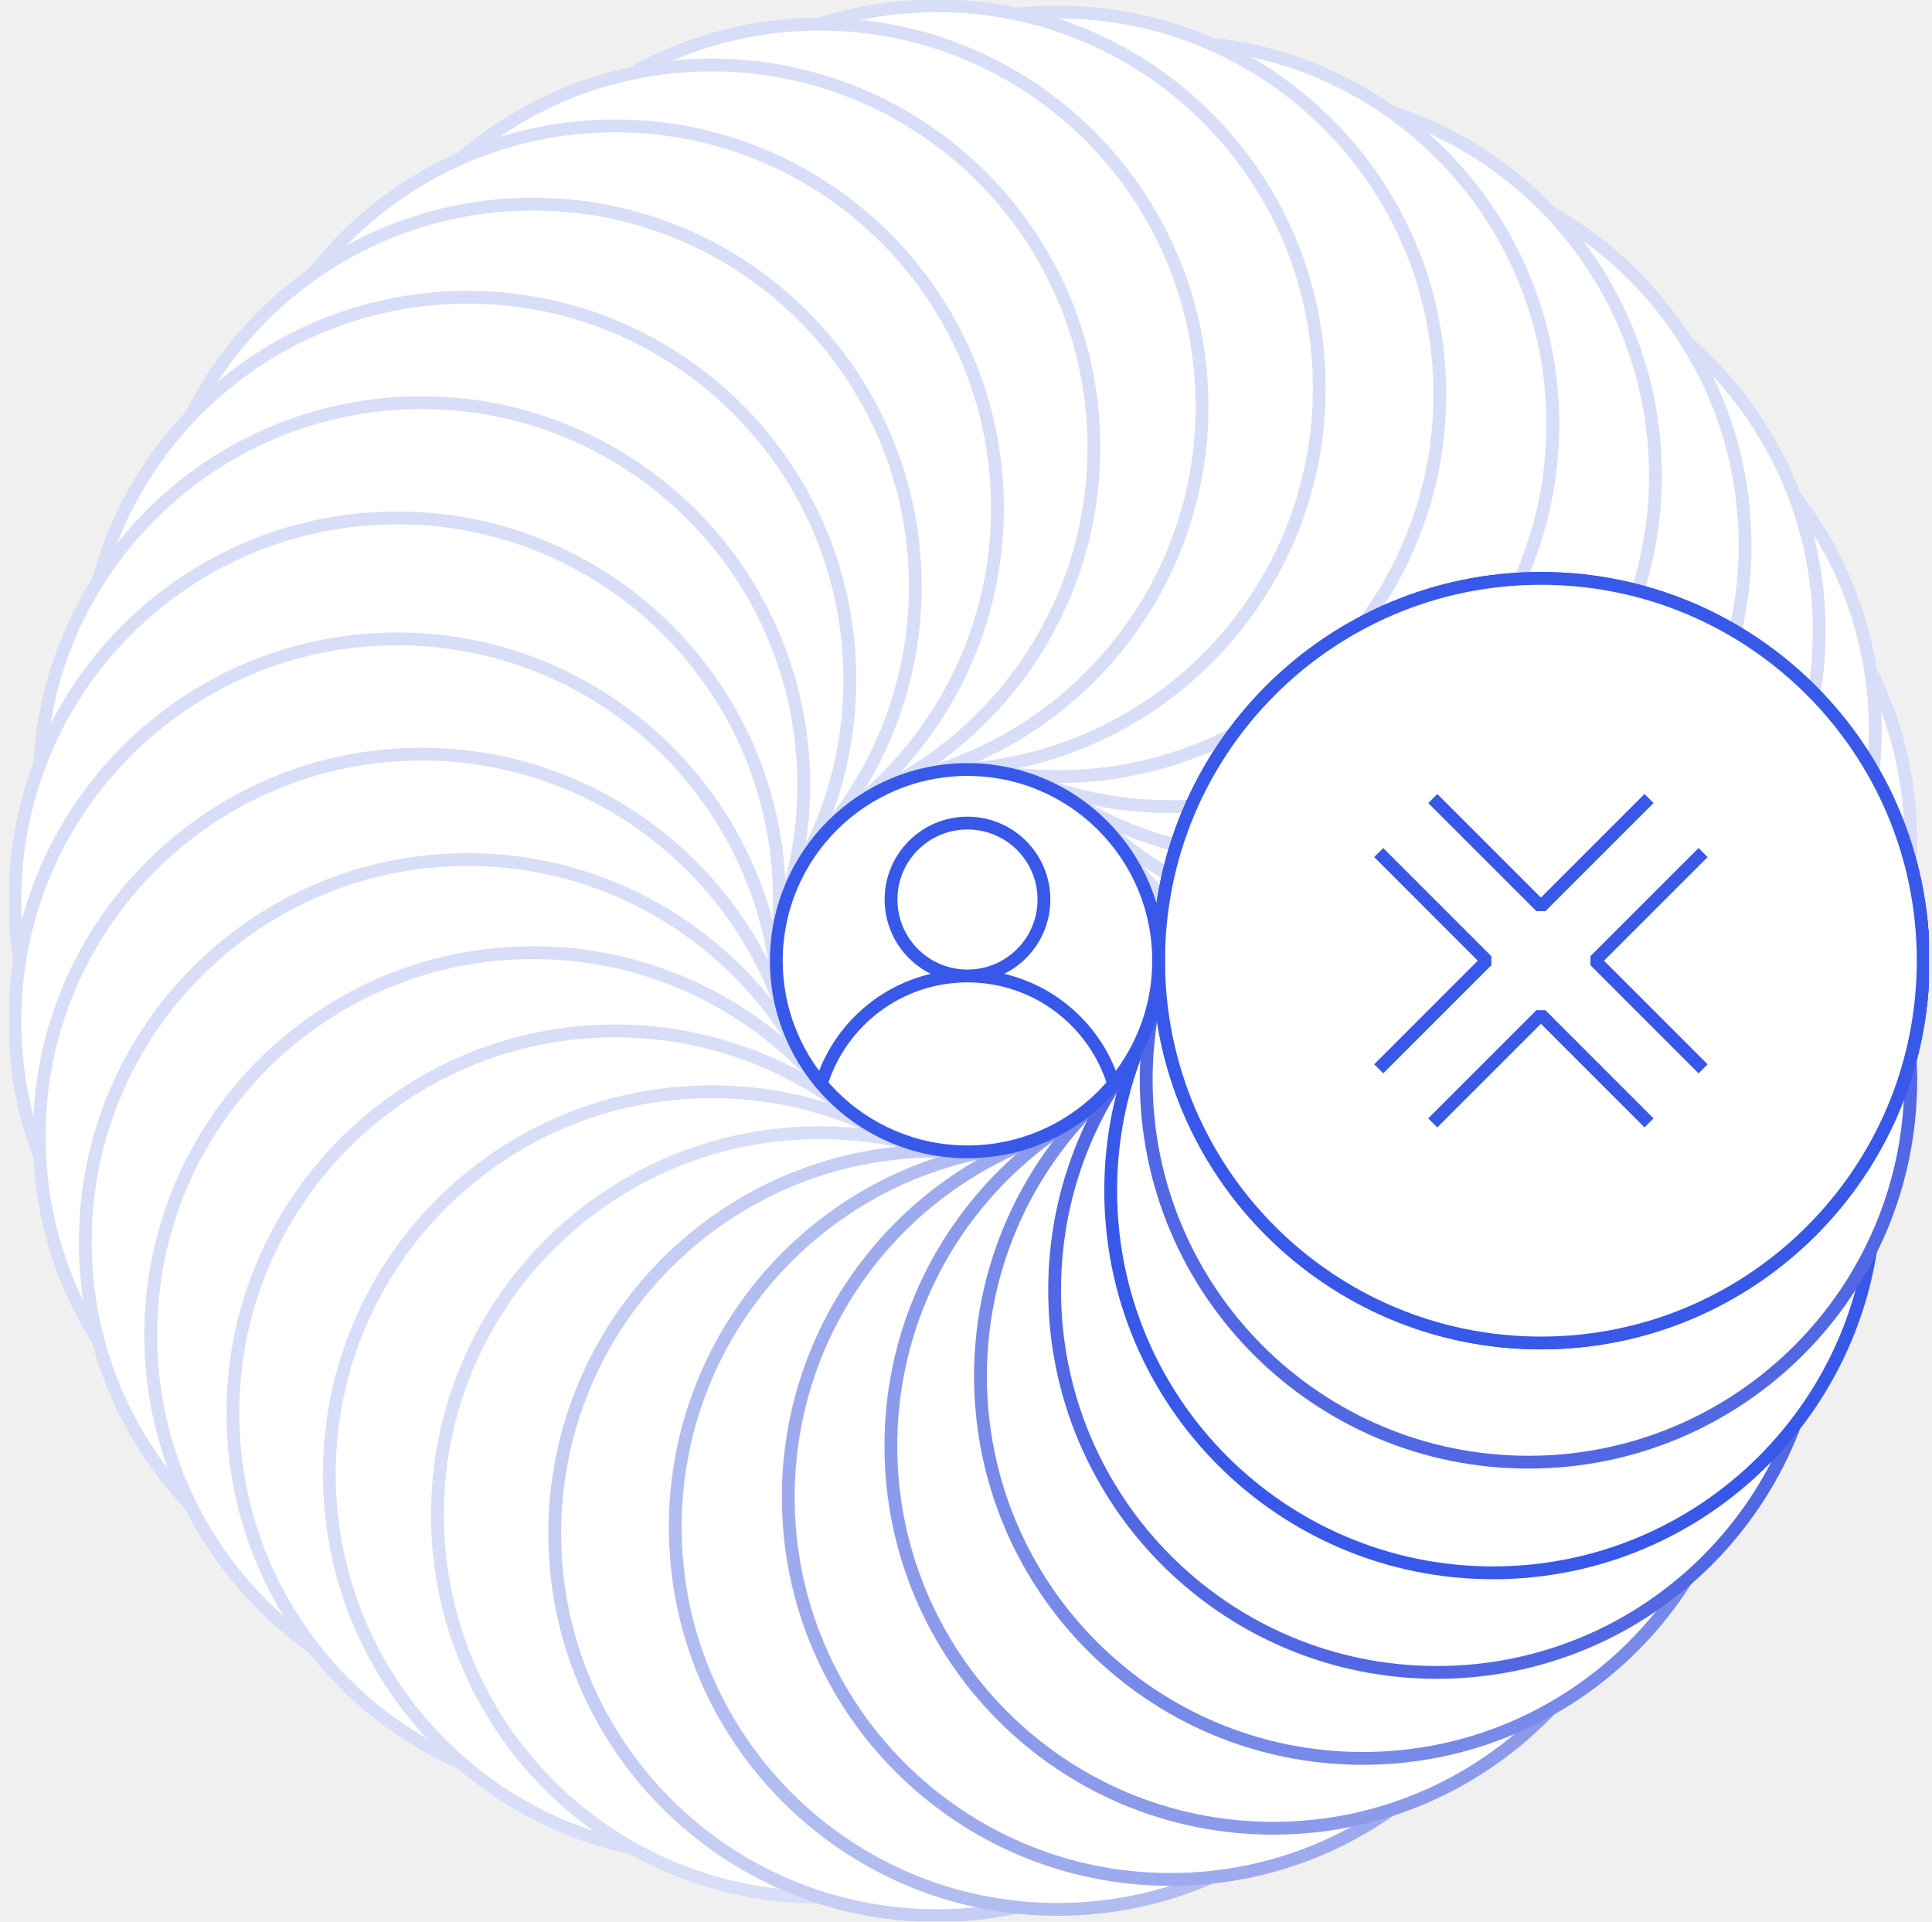
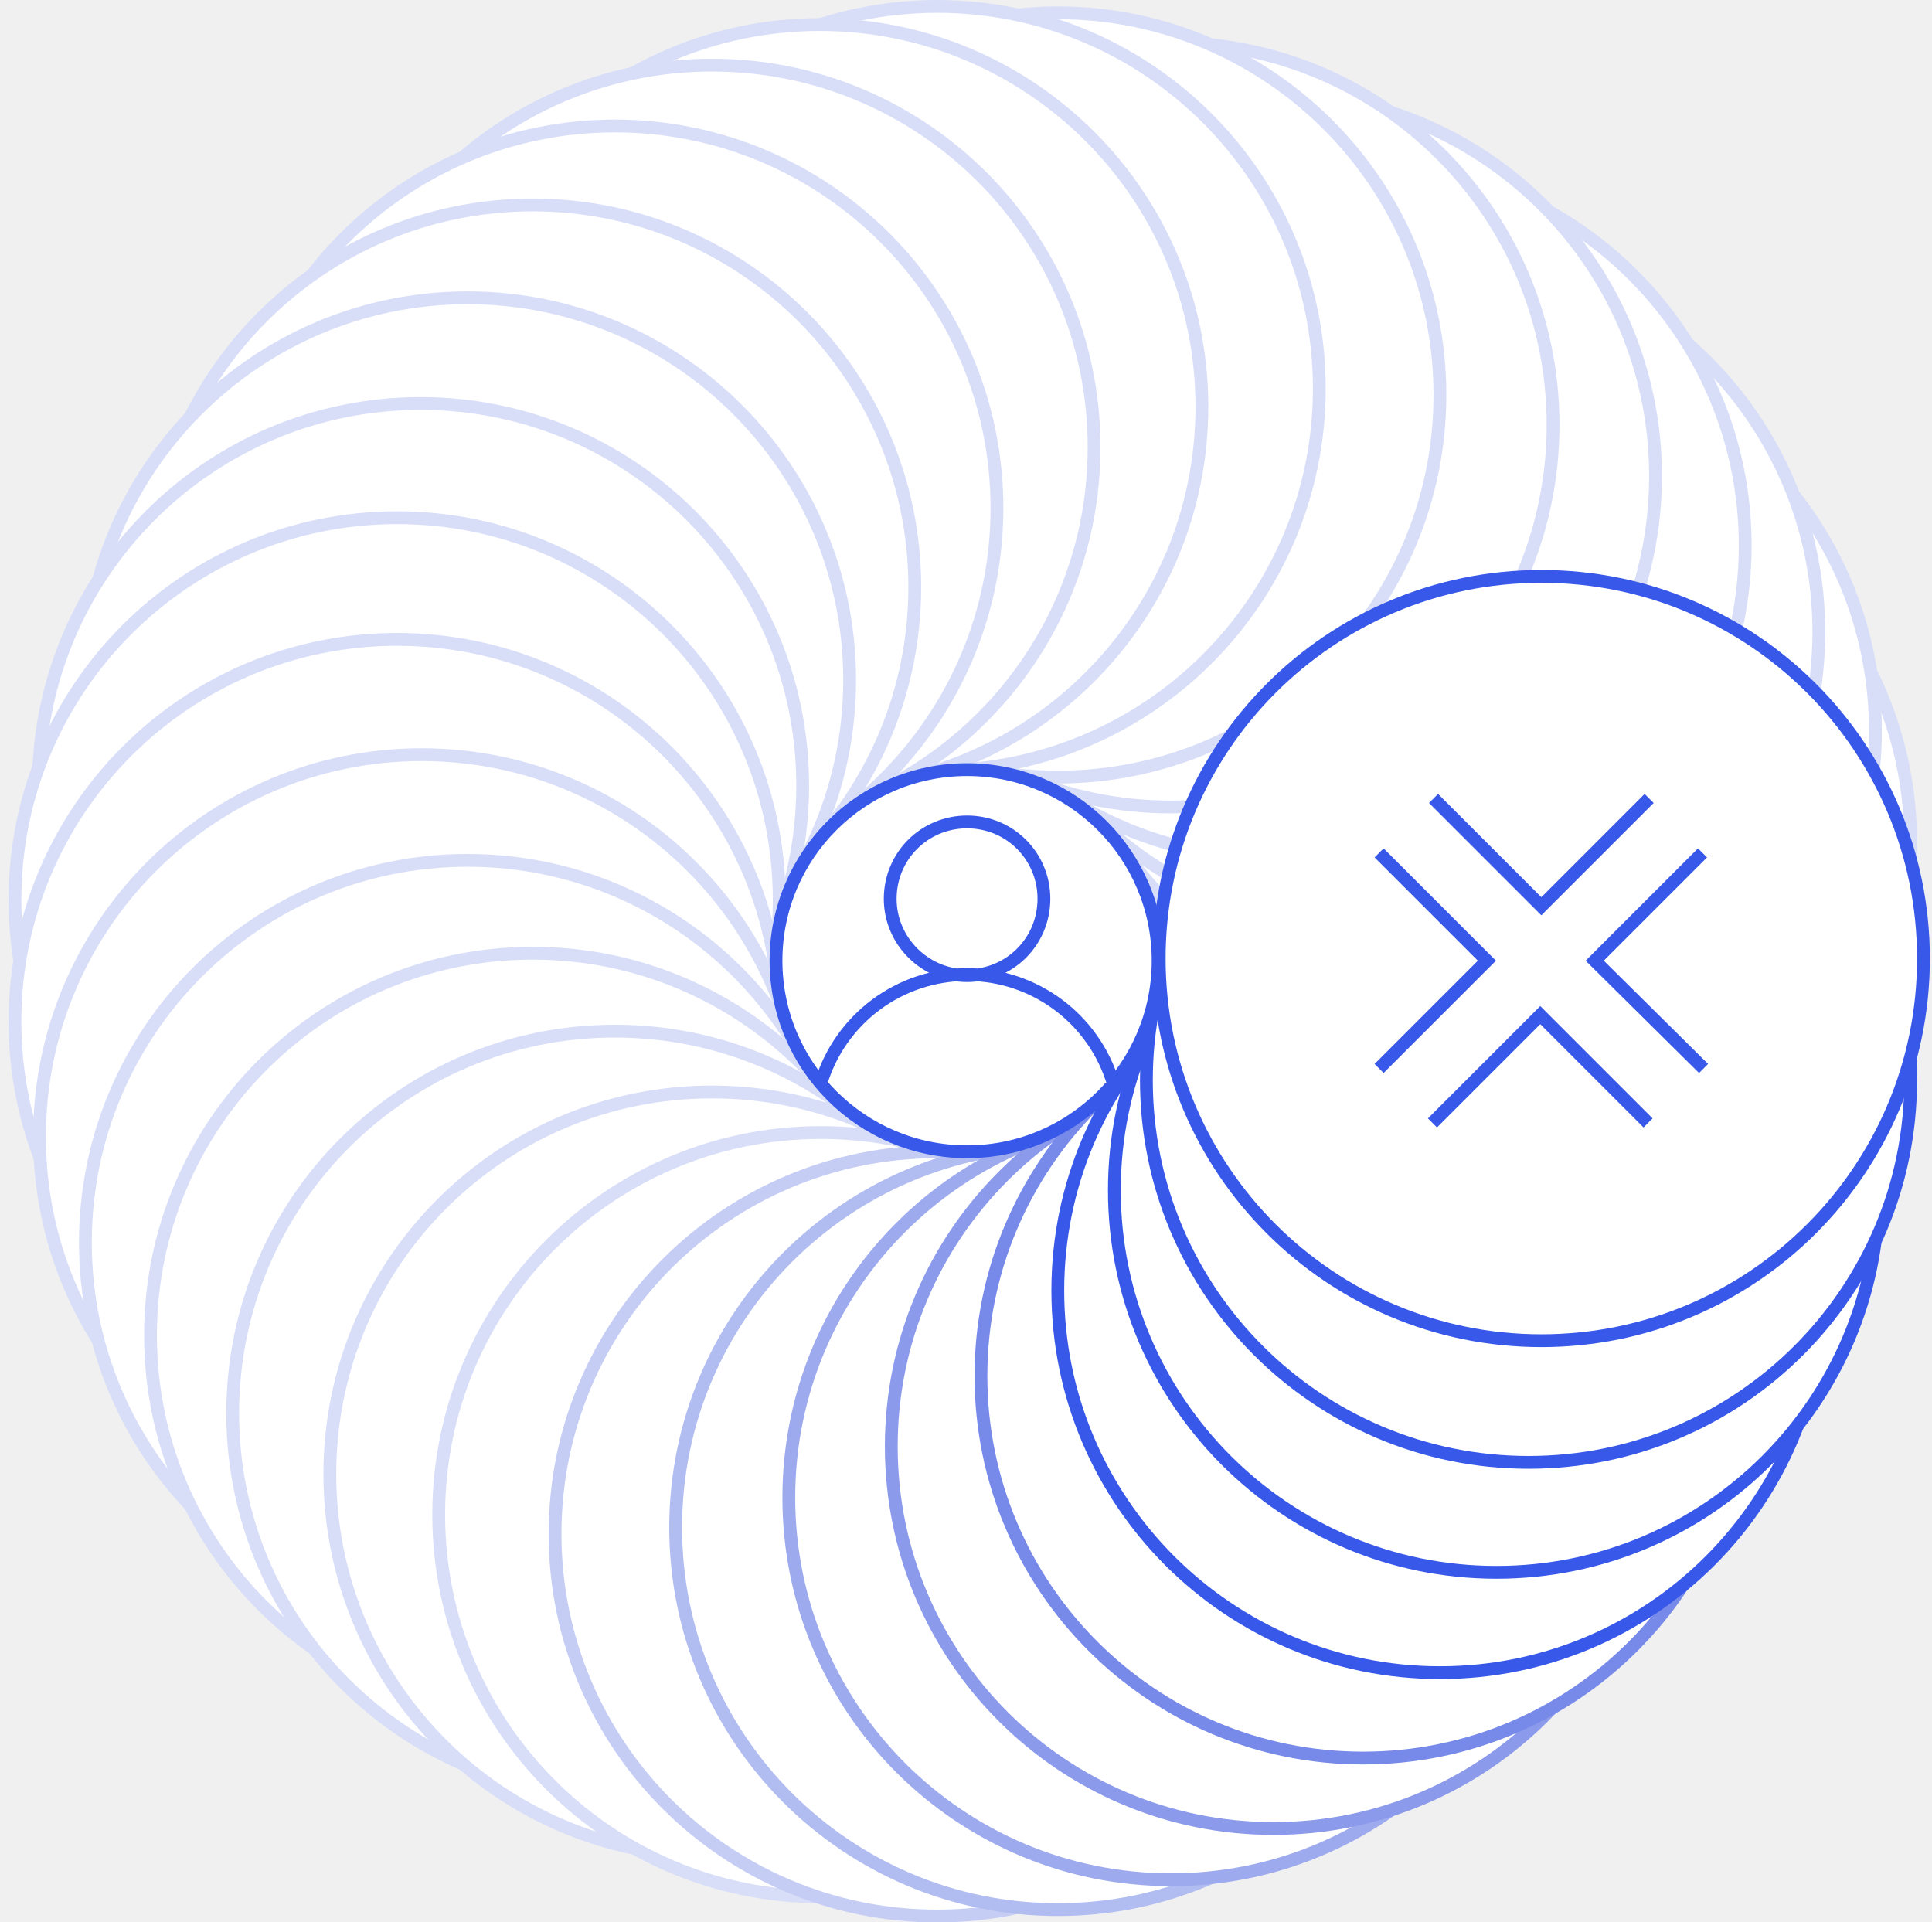
- <svg xmlns="http://www.w3.org/2000/svg" width="181" height="180" fill="none" aria-hidden="true" focusable="false">
-   <g clip-path="url(#a)" stroke-width="1.2">
-     <path d="M144.361 125.815c19.78 0 35.815-16.035 35.815-35.815 0-19.78-16.035-35.815-35.815-35.815-19.78 0-35.815 16.035-35.815 35.815 0 19.78 16.035 35.815 35.815 35.815Z" fill="#fff" stroke="#3858E9" stroke-miterlimit="10" />
-     <path d="M143.197 114.652c19.78 0 35.815-16.035 35.815-35.816 0-19.78-16.035-35.815-35.815-35.815-19.78 0-35.815 16.035-35.815 35.815 0 19.78 16.035 35.816 35.815 35.816Z" fill="#fff" stroke="#D8DEF8" stroke-miterlimit="10" />
-     <path d="M139.87 104.283c19.78 0 35.815-16.035 35.815-35.815 0-19.78-16.035-35.815-35.815-35.815-19.78 0-35.815 16.035-35.815 35.815 0 19.78 16.035 35.815 35.815 35.815Z" fill="#fff" stroke="#D8DEF8" stroke-miterlimit="10" />
-     <path d="M134.616 94.953c19.78 0 35.815-16.035 35.815-35.815 0-19.78-16.035-35.815-35.815-35.815-19.78 0-35.815 16.035-35.815 35.815 0 19.78 16.035 35.815 35.815 35.815Z" fill="#fff" stroke="#D8DEF8" stroke-miterlimit="10" />
-     <path d="M127.671 86.898c19.78 0 35.815-16.035 35.815-35.815 0-19.78-16.035-35.815-35.815-35.815-19.78 0-35.815 16.035-35.815 35.815 0 19.78 16.035 35.816 35.815 35.816Z" fill="#fff" stroke="#D8DEF8" stroke-miterlimit="10" />
-     <path d="M119.276 80.355c19.78 0 35.815-16.035 35.815-35.815 0-19.78-16.035-35.815-35.815-35.815-19.78 0-35.815 16.035-35.815 35.815 0 19.78 16.035 35.815 35.815 35.815Z" fill="#fff" stroke="#D8DEF8" stroke-miterlimit="10" />
-     <path d="M109.663 75.56c19.781 0 35.816-16.036 35.816-35.816S129.444 3.93 109.663 3.93c-19.78 0-35.815 16.035-35.815 35.815 0 19.78 16.035 35.815 35.815 35.815Z" fill="#fff" stroke="#D8DEF8" stroke-miterlimit="10" />
-     <path d="M99.076 72.751c19.781 0 35.816-16.035 35.816-35.815 0-19.78-16.035-35.815-35.816-35.815-19.78 0-35.815 16.035-35.815 35.815 0 19.78 16.035 35.815 35.815 35.815Z" fill="#fff" stroke="#D8DEF8" stroke-miterlimit="10" />
-     <path d="M87.784 72.168c19.78 0 35.815-16.035 35.815-35.816 0-19.78-16.035-35.815-35.815-35.815-19.78 0-35.815 16.035-35.815 35.815 0 19.78 16.035 35.816 35.815 35.816Z" fill="#fff" stroke="#D8DEF8" stroke-miterlimit="10" />
-     <path d="M76.796 73.894c19.78 0 35.815-16.035 35.815-35.815 0-19.78-16.035-35.815-35.815-35.815-19.78 0-35.816 16.035-35.816 35.815 0 19.78 16.036 35.815 35.816 35.815Z" fill="#fff" stroke="#D8DEF8" stroke-miterlimit="10" />
-     <path d="M66.667 77.722c19.78 0 35.815-16.034 35.815-35.815 0-19.78-16.035-35.815-35.815-35.815-19.78 0-35.815 16.035-35.815 35.815 0 19.78 16.035 35.816 35.815 35.816Z" fill="#fff" stroke="#D8DEF8" stroke-miterlimit="10" />
-     <path d="M57.631 83.424c19.78 0 35.815-16.035 35.815-35.815 0-19.78-16.035-35.815-35.815-35.815-19.78 0-35.815 16.035-35.815 35.815 0 19.78 16.035 35.815 35.815 35.815Z" fill="#fff" stroke="#D8DEF8" stroke-miterlimit="10" />
-     <path d="M49.934 90.752c19.78 0 35.816-16.035 35.816-35.815 0-19.78-16.035-35.815-35.816-35.815-19.78 0-35.815 16.035-35.815 35.815 0 19.78 16.035 35.815 35.815 35.815Z" fill="#fff" stroke="#D8DEF8" stroke-miterlimit="10" />
-     <path d="M43.803 99.477c19.78 0 35.815-16.035 35.815-35.816 0-19.78-16.035-35.815-35.815-35.815-19.78 0-35.815 16.035-35.815 35.816 0 19.78 16.035 35.815 35.815 35.815Z" fill="#fff" stroke="#D8DEF8" stroke-miterlimit="10" />
-     <path d="M39.484 109.355c19.78 0 35.815-16.035 35.815-35.816 0-19.78-16.035-35.815-35.815-35.815-19.78 0-35.816 16.035-35.816 35.815 0 19.78 16.035 35.816 35.816 35.816Z" fill="#fff" stroke="#D8DEF8" stroke-miterlimit="10" />
-     <path d="M37.21 120.149c19.78 0 35.814-16.035 35.814-35.815 0-19.78-16.035-35.815-35.815-35.815-19.78 0-35.815 16.035-35.815 35.815 0 19.78 16.035 35.815 35.815 35.815Z" fill="#fff" stroke="#D8DEF8" stroke-miterlimit="10" />
-     <path d="M37.21 131.485c19.78 0 35.814-16.035 35.814-35.815 0-19.78-16.035-35.816-35.815-35.816-19.78 0-35.815 16.035-35.815 35.816 0 19.78 16.035 35.815 35.815 35.815Z" fill="#fff" stroke="#D8DEF8" stroke-miterlimit="10" />
-     <path d="M39.484 142.279c19.78 0 35.815-16.035 35.815-35.815 0-19.78-16.035-35.815-35.815-35.815-19.78 0-35.816 16.035-35.816 35.815 0 19.78 16.035 35.815 35.816 35.815Z" fill="#fff" stroke="#D8DEF8" stroke-miterlimit="10" />
-     <path d="M43.803 152.157c19.78 0 35.815-16.035 35.815-35.815 0-19.78-16.035-35.815-35.815-35.815-19.78 0-35.815 16.035-35.815 35.815 0 19.78 16.035 35.815 35.815 35.815Z" fill="#fff" stroke="#D8DEF8" stroke-miterlimit="10" />
-     <path d="M49.934 160.878c19.78 0 35.816-16.035 35.816-35.815 0-19.78-16.035-35.815-35.816-35.815-19.78 0-35.815 16.035-35.815 35.815 0 19.78 16.035 35.815 35.815 35.815Z" fill="#fff" stroke="#D8DEF8" stroke-miterlimit="10" />
-     <path d="M57.631 168.21c19.78 0 35.815-16.035 35.815-35.816 0-19.78-16.035-35.815-35.815-35.815-19.78 0-35.815 16.035-35.815 35.815 0 19.781 16.035 35.816 35.815 35.816Z" fill="#fff" stroke="#D8DEF8" stroke-miterlimit="10" />
-     <path d="M66.667 173.908c19.78 0 35.815-16.035 35.815-35.815 0-19.781-16.035-35.816-35.815-35.816-19.78 0-35.815 16.035-35.815 35.816 0 19.78 16.035 35.815 35.815 35.815Z" fill="#fff" stroke="#D8DEF8" stroke-miterlimit="10" />
-     <path d="M76.796 177.74c19.78 0 35.815-16.035 35.815-35.815 0-19.78-16.035-35.815-35.815-35.815-19.78 0-35.816 16.035-35.816 35.815 0 19.78 16.036 35.815 35.816 35.815Z" fill="#fff" stroke="#D8DEF8" stroke-miterlimit="10" />
-     <path d="M87.784 179.463c19.78 0 35.815-16.035 35.815-35.815 0-19.781-16.035-35.816-35.815-35.816-19.78 0-35.815 16.035-35.815 35.816 0 19.78 16.035 35.815 35.815 35.815Z" fill="#fff" stroke="#C5CDF4" stroke-miterlimit="10" />
-     <path d="M99.076 178.879c19.781 0 35.816-16.035 35.816-35.815 0-19.78-16.035-35.815-35.816-35.815-19.78 0-35.815 16.035-35.815 35.815 0 19.78 16.035 35.815 35.815 35.815Z" fill="#fff" stroke="#B1BCF1" stroke-miterlimit="10" />
-     <path d="M109.663 176.071c19.781 0 35.816-16.035 35.816-35.815 0-19.78-16.035-35.815-35.816-35.815-19.78 0-35.815 16.035-35.815 35.815 0 19.78 16.035 35.815 35.815 35.815Z" fill="#fff" stroke="#9EAAEE" stroke-miterlimit="10" />
-     <path d="M119.276 171.275c19.78 0 35.815-16.035 35.815-35.815 0-19.78-16.035-35.815-35.815-35.815-19.78 0-35.815 16.035-35.815 35.815 0 19.78 16.035 35.815 35.815 35.815Z" fill="#fff" stroke="#8C9AEC" stroke-miterlimit="10" />
-     <path d="M127.671 164.732c19.78 0 35.815-16.035 35.815-35.815 0-19.78-16.035-35.815-35.815-35.815-19.78 0-35.815 16.035-35.815 35.815 0 19.78 16.035 35.815 35.815 35.815Z" fill="#fff" stroke="#7789E9" stroke-miterlimit="10" />
-     <path d="M134.616 156.677c19.78 0 35.815-16.035 35.815-35.815 0-19.78-16.035-35.815-35.815-35.815-19.78 0-35.815 16.035-35.815 35.815 0 19.78 16.035 35.815 35.815 35.815Z" fill="#fff" stroke="#5267E3" stroke-miterlimit="10" />
-     <path d="M139.87 147.347c19.78 0 35.815-16.035 35.815-35.815 0-19.78-16.035-35.815-35.815-35.815-19.78 0-35.815 16.035-35.815 35.815 0 19.78 16.035 35.815 35.815 35.815Z" fill="#fff" stroke="#3858E9" stroke-miterlimit="10" />
-     <path d="M143.197 136.982c19.78 0 35.815-16.035 35.815-35.815 0-19.78-16.035-35.815-35.815-35.815-19.78 0-35.815 16.035-35.815 35.815 0 19.78 16.035 35.815 35.815 35.815Z" fill="#fff" stroke="#5267E3" stroke-miterlimit="10" />
-     <path d="M144.361 125.815c19.78 0 35.815-16.035 35.815-35.815 0-19.78-16.035-35.815-35.815-35.815-19.78 0-35.815 16.035-35.815 35.815 0 19.78 16.035 35.815 35.815 35.815Z" fill="#fff" stroke="#3858E9" stroke-miterlimit="10" />
-     <path d="M144.361 125.815c19.78 0 35.815-16.035 35.815-35.815 0-19.78-16.035-35.815-35.815-35.815-19.78 0-35.815 16.035-35.815 35.815 0 19.78 16.035 35.815 35.815 35.815Z" fill="#fff" stroke="#3858E9" stroke-miterlimit="10" />
-     <path d="m154.49 74.807-10.129 10.129-10.132-10.129M159.554 100.132 149.425 90l10.129-10.129M129.165 79.871 139.293 90l-10.128 10.132M134.229 105.196l10.132-10.132 10.129 10.132" stroke="#3858E9" stroke-linejoin="bevel" />
-     <path d="M90.639 107.908c9.89 0 17.907-8.018 17.907-17.908s-8.017-17.908-17.907-17.908S72.73 80.11 72.73 90s8.018 17.908 17.908 17.908Z" fill="#fff" stroke="#3858E9" stroke-miterlimit="10" />
-     <path d="M76.943 101.54c1.801-5.853 7.252-10.107 13.696-10.107 6.443 0 11.869 4.233 13.681 10.067M90.639 91.433a7.163 7.163 0 1 0 0-14.326 7.163 7.163 0 0 0 0 14.326Z" stroke="#3858E9" stroke-miterlimit="10" />
+ <svg xmlns="http://www.w3.org/2000/svg" width="181" height="180" viewBox="0 0 181 180" fill="none" aria-hidden="true" focusable="false">
+   <g fill="#FFF" stroke-miterlimit="10" stroke-width="1.2">
+     <g stroke="#D8DEF8">
+       <circle cx="143.2" cy="78.9" r="35.8" />
+       <circle cx="139.9" cy="68.5" r="35.8" />
+       <circle cx="134.6" cy="59.2" r="35.8" />
+       <circle cx="127.7" cy="51.1" r="35.8" />
+       <circle cx="119.3" cy="44.6" r="35.8" />
+       <circle cx="109.7" cy="39.8" r="35.8" />
+       <circle cx="99.1" cy="37" r="35.8" />
+       <circle cx="87.8" cy="36.4" r="35.8" />
+       <circle cx="76.8" cy="38.1" r="35.8" />
+       <circle cx="66.7" cy="41.9" r="35.8" />
+       <circle cx="57.6" cy="47.6" r="35.8" />
+       <circle cx="49.9" cy="55" r="35.8" />
+       <circle cx="43.8" cy="63.7" r="35.8" />
+       <circle cx="39.4" cy="73.6" r="35.8" />
+       <circle cx="37.2" cy="84.3" r="35.8" />
+       <circle cx="37.2" cy="95.7" r="35.8" />
+       <circle cx="39.5" cy="106.5" r="35.8" />
+       <circle cx="43.8" cy="116.4" r="35.8" />
+       <circle cx="49.9" cy="125.1" r="35.8" />
+       <circle cx="57.6" cy="132.4" r="35.8" />
+       <circle cx="66.7" cy="138.1" r="35.8" />
+       <circle cx="76.9" cy="141.9" r="35.8" />
+     </g>
+     <circle cx="87.8" cy="143.7" r="35.8" stroke="#C5CDF4" />
+     <circle cx="99.1" cy="143.1" r="35.8" stroke="#B1BCF1" />
+     <circle cx="109.7" cy="140.3" r="35.8" stroke="#9EAAEE" />
+     <circle cx="119.3" cy="135.5" r="35.8" stroke="#8C9AEC" />
+     <circle cx="127.7" cy="128.9" r="35.8" stroke="#7789E9" />
+     <g stroke="#3858E9">
+       <circle cx="134.9" cy="120.9" r="35.8" />
+       <circle cx="140.2" cy="111.5" r="35.8" />
+       <circle cx="143.2" cy="101.2" r="35.8" />
+       <circle cx="144.4" cy="89.8" r="35.8" />
+       <path d="m154.5 74.8-10.1 10.1-10.1-10.1m25.3 25.3L149.4 90l10.1-10.1m-30.3 0L139.3 90l-10.1 10.1m5 5.1 10.1-10.1 10.1 10.1" />
+       <circle cx="90.6" cy="90" r="17.9" />
+       <path d="M76.9 101.5a14.3 14.3 0 0 1 27.4 0M90.6 91.4c4 0 7.2-3.2 7.2-7.2S94.6 77 90.6 77s-7.2 3.2-7.2 7.2 3.3 7.2 7.2 7.2z" />
+     </g>
  </g>
-   <defs>
-     <clipPath id="a">
-       <path fill="#fff" transform="translate(.857)" d="M0 0h179.857v180H0z" />
-     </clipPath>
-   </defs>
</svg>
